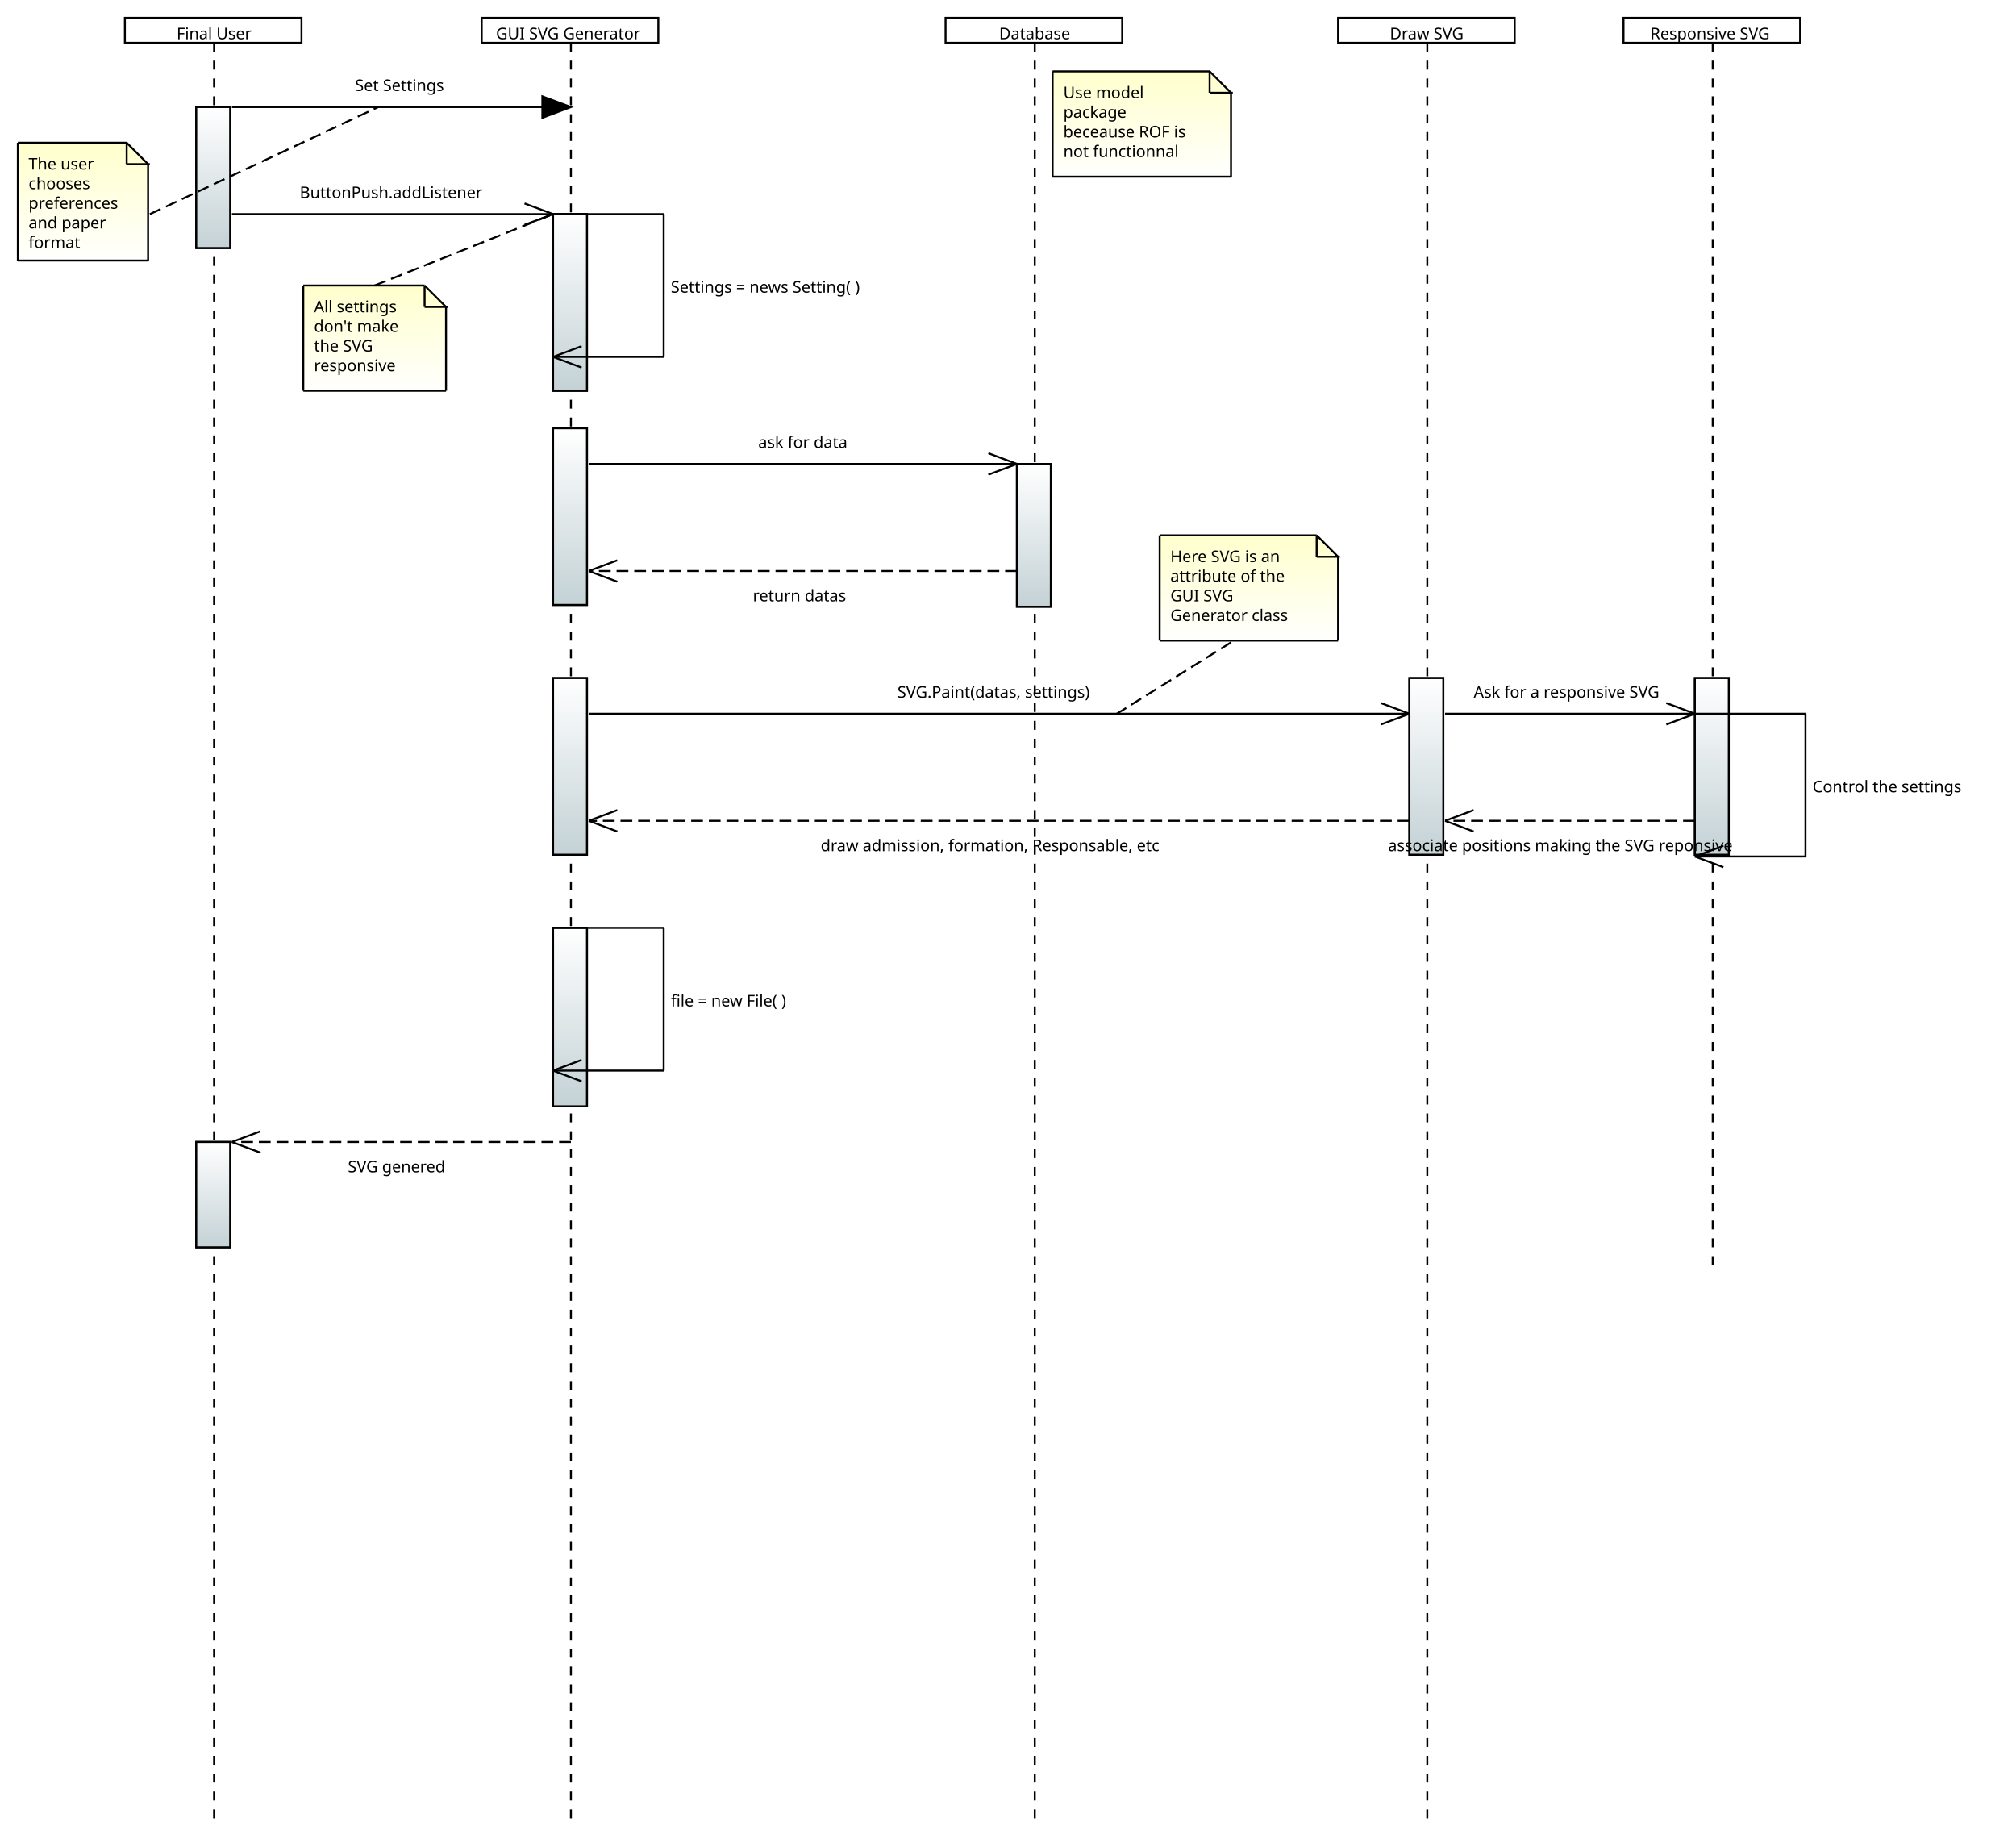
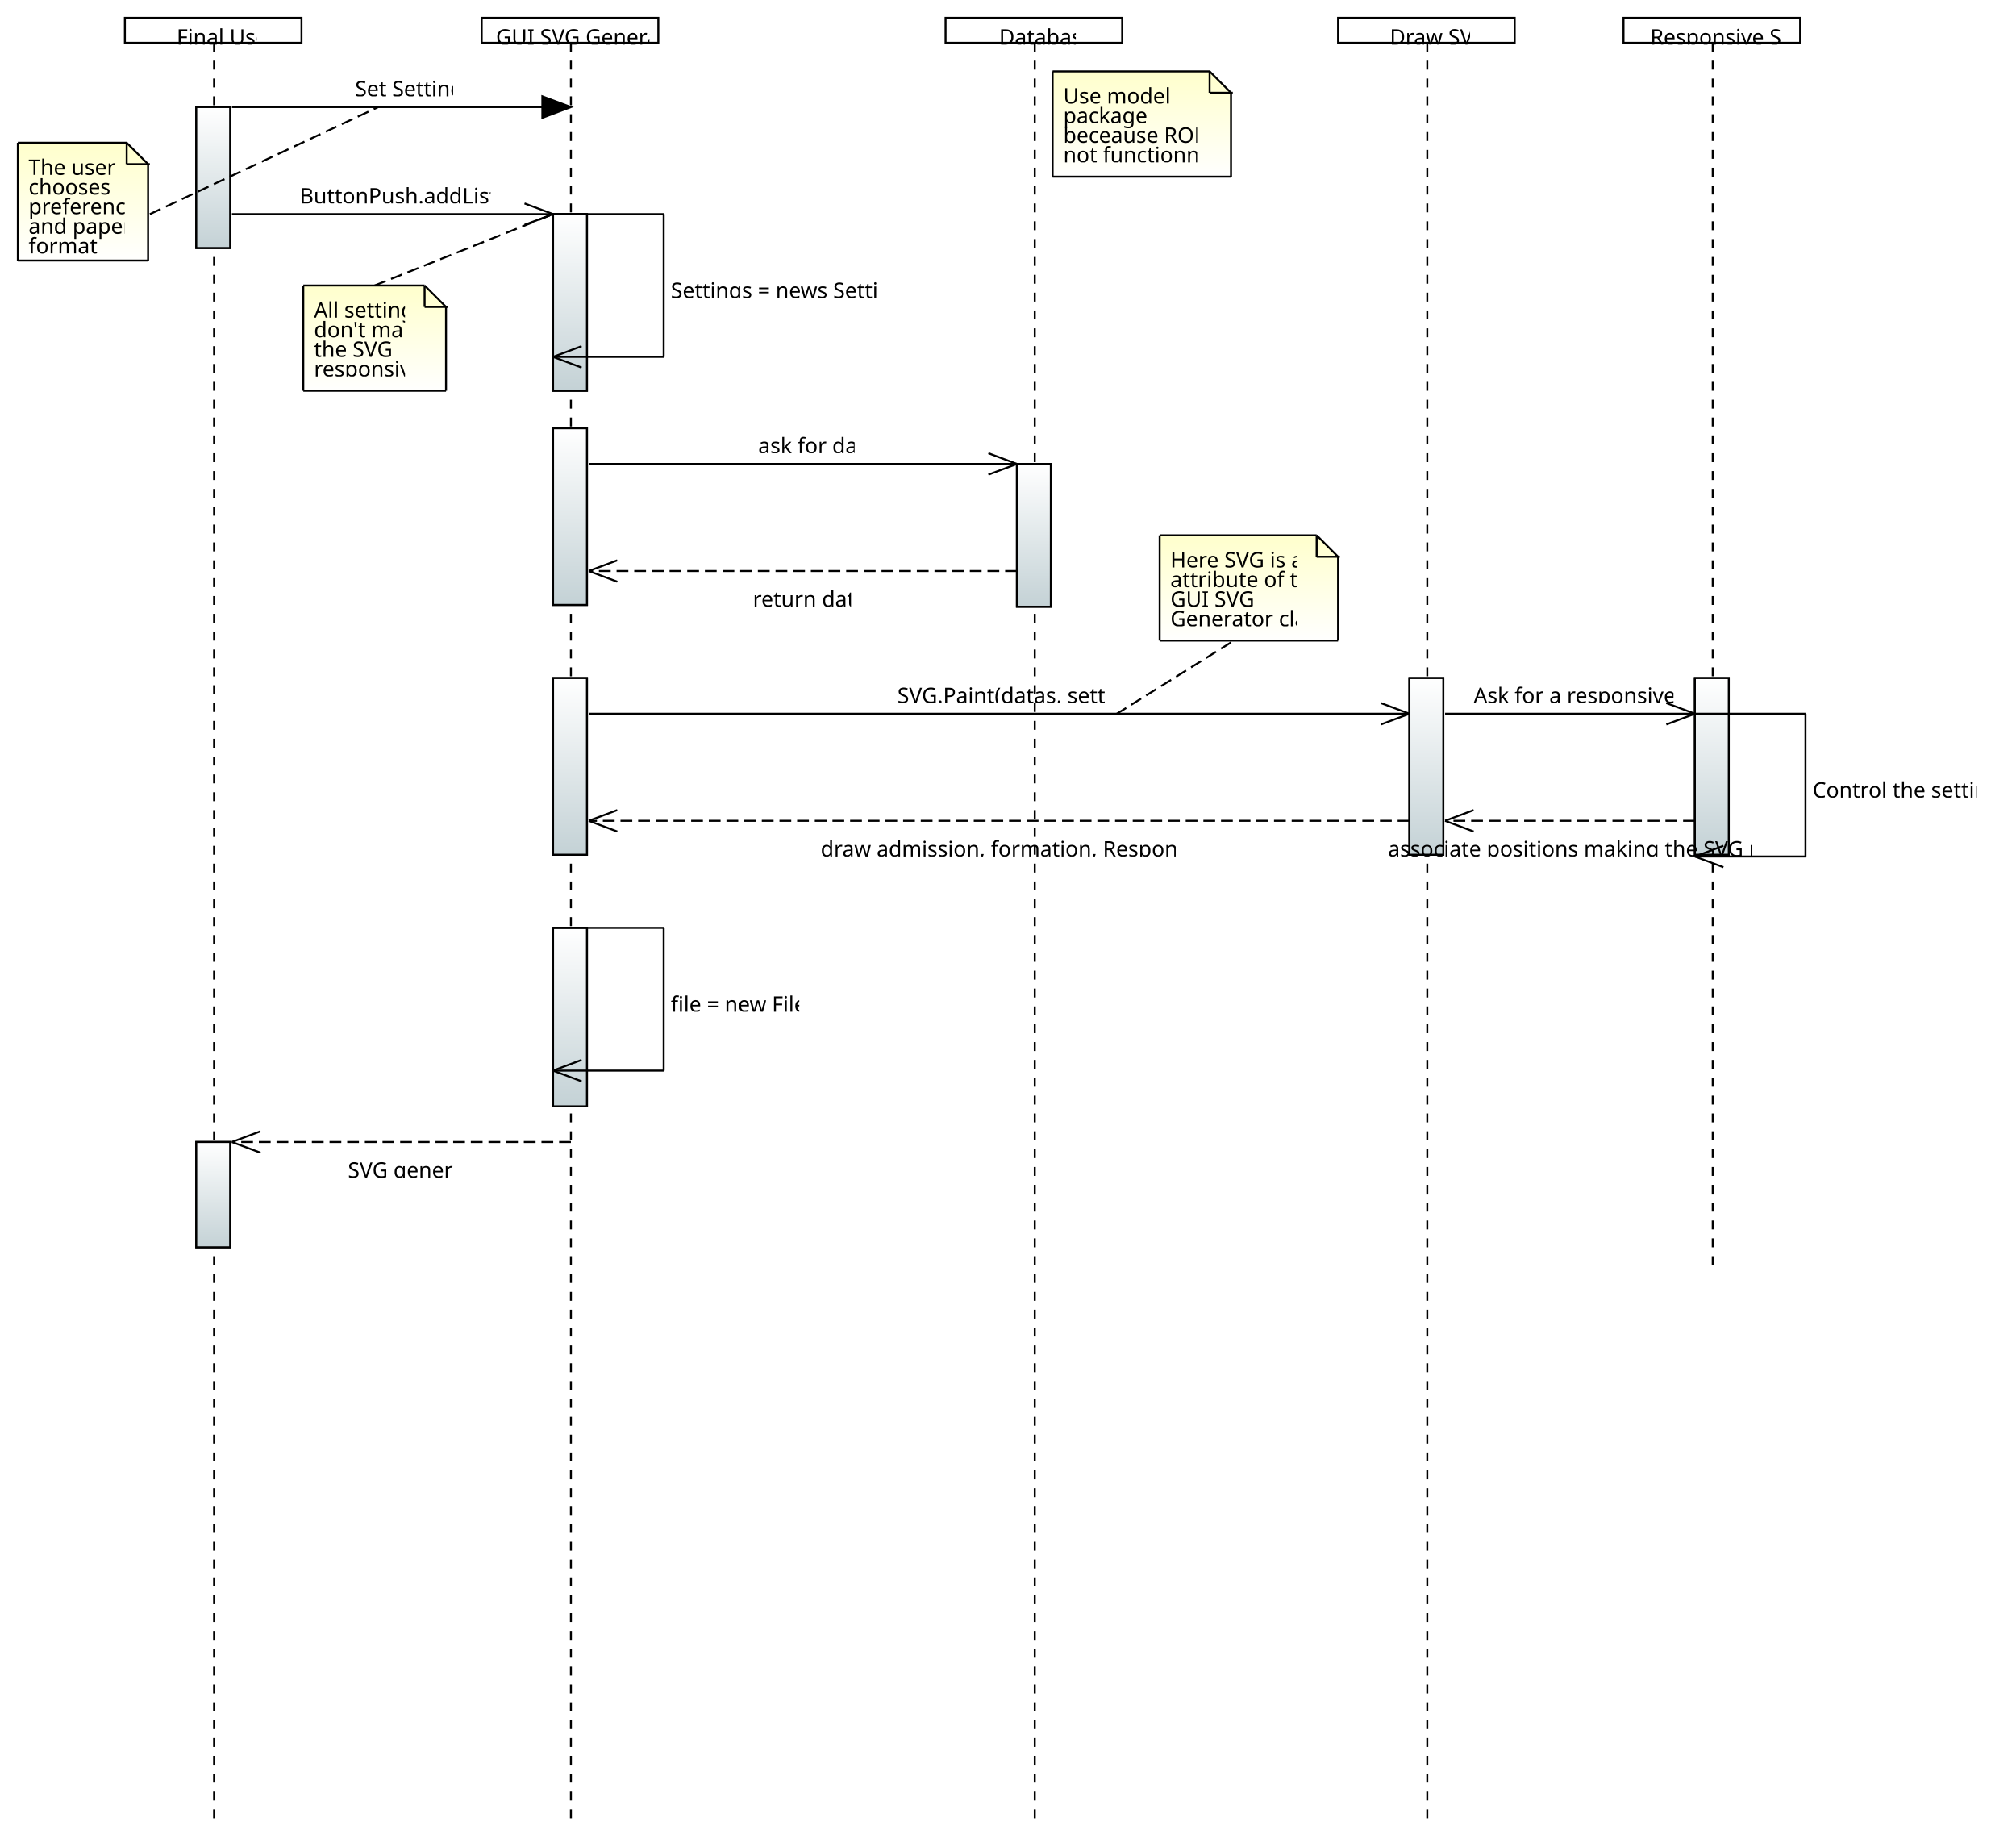
<svg xmlns="http://www.w3.org/2000/svg" xmlns:xlink="http://www.w3.org/1999/xlink" stroke-dasharray="none" shape-rendering="auto" font-family="'Dialog'" width="1130" text-rendering="auto" fill-opacity="1" contentScriptType="text/ecmascript" color-interpolation="auto" color-rendering="auto" preserveAspectRatio="xMidYMid meet" font-size="12" viewBox="0 0 1130 1035" fill="black" stroke="black" image-rendering="auto" stroke-miterlimit="10" zoomAndPan="magnify" version="1.0" stroke-linecap="square" stroke-linejoin="miter" contentStyleType="text/css" font-style="normal" height="1035" stroke-width="1" stroke-dashoffset="0" font-weight="normal" stroke-opacity="1">
  <defs id="genericDefs" />
  <g>
    <defs id="defs1">
      <linearGradient x1="110" x2="110" y1="60" gradientUnits="userSpaceOnUse" y2="140" xlink:type="simple" xlink:actuate="onLoad" id="linearGradient1" xlink:show="other" spreadMethod="pad">
        <stop stop-opacity="1" stop-color="white" offset="0%" />
        <stop stop-opacity="1" stop-color="rgb(195,209,213)" offset="100%" />
      </linearGradient>
      <linearGradient x1="110" x2="110" y1="640" gradientUnits="userSpaceOnUse" y2="700" xlink:type="simple" xlink:actuate="onLoad" id="linearGradient2" xlink:show="other" spreadMethod="pad">
        <stop stop-opacity="1" stop-color="white" offset="0%" />
        <stop stop-opacity="1" stop-color="rgb(195,209,213)" offset="100%" />
      </linearGradient>
      <linearGradient x1="70" x2="70" y1="10" gradientUnits="userSpaceOnUse" y2="1025" xlink:type="simple" xlink:actuate="onLoad" id="linearGradient3" xlink:show="other" spreadMethod="pad">
        <stop stop-opacity="1" stop-color="white" offset="0%" />
        <stop stop-opacity="1" stop-color="rgb(195,209,213)" offset="100%" />
      </linearGradient>
      <linearGradient x1="110" x2="110" y1="60" gradientUnits="userSpaceOnUse" y2="140" xlink:type="simple" xlink:actuate="onLoad" id="linearGradient4" xlink:show="other" spreadMethod="pad">
        <stop stop-opacity="1" stop-color="white" offset="0%" />
        <stop stop-opacity="1" stop-color="rgb(195,209,213)" offset="100%" />
      </linearGradient>
      <linearGradient x1="110" x2="110" y1="640" gradientUnits="userSpaceOnUse" y2="700" xlink:type="simple" xlink:actuate="onLoad" id="linearGradient5" xlink:show="other" spreadMethod="pad">
        <stop stop-opacity="1" stop-color="white" offset="0%" />
        <stop stop-opacity="1" stop-color="rgb(195,209,213)" offset="100%" />
      </linearGradient>
      <linearGradient x1="310" x2="310" y1="120" gradientUnits="userSpaceOnUse" y2="220" xlink:type="simple" xlink:actuate="onLoad" id="linearGradient6" xlink:show="other" spreadMethod="pad">
        <stop stop-opacity="1" stop-color="white" offset="0%" />
        <stop stop-opacity="1" stop-color="rgb(195,209,213)" offset="100%" />
      </linearGradient>
      <linearGradient x1="310" x2="310" y1="520" gradientUnits="userSpaceOnUse" y2="621" xlink:type="simple" xlink:actuate="onLoad" id="linearGradient7" xlink:show="other" spreadMethod="pad">
        <stop stop-opacity="1" stop-color="white" offset="0%" />
        <stop stop-opacity="1" stop-color="rgb(195,209,213)" offset="100%" />
      </linearGradient>
      <linearGradient x1="310" x2="310" y1="240" gradientUnits="userSpaceOnUse" y2="340" xlink:type="simple" xlink:actuate="onLoad" id="linearGradient8" xlink:show="other" spreadMethod="pad">
        <stop stop-opacity="1" stop-color="white" offset="0%" />
        <stop stop-opacity="1" stop-color="rgb(195,209,213)" offset="100%" />
      </linearGradient>
      <linearGradient x1="310" x2="310" y1="380" gradientUnits="userSpaceOnUse" y2="480" xlink:type="simple" xlink:actuate="onLoad" id="linearGradient9" xlink:show="other" spreadMethod="pad">
        <stop stop-opacity="1" stop-color="white" offset="0%" />
        <stop stop-opacity="1" stop-color="rgb(195,209,213)" offset="100%" />
      </linearGradient>
      <linearGradient x1="270" x2="270" y1="10" gradientUnits="userSpaceOnUse" y2="1025" xlink:type="simple" xlink:actuate="onLoad" id="linearGradient10" xlink:show="other" spreadMethod="pad">
        <stop stop-opacity="1" stop-color="white" offset="0%" />
        <stop stop-opacity="1" stop-color="rgb(195,209,213)" offset="100%" />
      </linearGradient>
      <linearGradient x1="310" x2="310" y1="120" gradientUnits="userSpaceOnUse" y2="220" xlink:type="simple" xlink:actuate="onLoad" id="linearGradient11" xlink:show="other" spreadMethod="pad">
        <stop stop-opacity="1" stop-color="white" offset="0%" />
        <stop stop-opacity="1" stop-color="rgb(195,209,213)" offset="100%" />
      </linearGradient>
      <linearGradient x1="310" x2="310" y1="520" gradientUnits="userSpaceOnUse" y2="621" xlink:type="simple" xlink:actuate="onLoad" id="linearGradient12" xlink:show="other" spreadMethod="pad">
        <stop stop-opacity="1" stop-color="white" offset="0%" />
        <stop stop-opacity="1" stop-color="rgb(195,209,213)" offset="100%" />
      </linearGradient>
      <linearGradient x1="310" x2="310" y1="240" gradientUnits="userSpaceOnUse" y2="340" xlink:type="simple" xlink:actuate="onLoad" id="linearGradient13" xlink:show="other" spreadMethod="pad">
        <stop stop-opacity="1" stop-color="white" offset="0%" />
        <stop stop-opacity="1" stop-color="rgb(195,209,213)" offset="100%" />
      </linearGradient>
      <linearGradient x1="310" x2="310" y1="380" gradientUnits="userSpaceOnUse" y2="480" xlink:type="simple" xlink:actuate="onLoad" id="linearGradient14" xlink:show="other" spreadMethod="pad">
        <stop stop-opacity="1" stop-color="white" offset="0%" />
        <stop stop-opacity="1" stop-color="rgb(195,209,213)" offset="100%" />
      </linearGradient>
      <linearGradient x1="570" x2="570" y1="260" gradientUnits="userSpaceOnUse" y2="341" xlink:type="simple" xlink:actuate="onLoad" id="linearGradient15" xlink:show="other" spreadMethod="pad">
        <stop stop-opacity="1" stop-color="white" offset="0%" />
        <stop stop-opacity="1" stop-color="rgb(195,209,213)" offset="100%" />
      </linearGradient>
      <linearGradient x1="530" x2="530" y1="10" gradientUnits="userSpaceOnUse" y2="1025" xlink:type="simple" xlink:actuate="onLoad" id="linearGradient16" xlink:show="other" spreadMethod="pad">
        <stop stop-opacity="1" stop-color="white" offset="0%" />
        <stop stop-opacity="1" stop-color="rgb(195,209,213)" offset="100%" />
      </linearGradient>
      <linearGradient x1="570" x2="570" y1="260" gradientUnits="userSpaceOnUse" y2="341" xlink:type="simple" xlink:actuate="onLoad" id="linearGradient17" xlink:show="other" spreadMethod="pad">
        <stop stop-opacity="1" stop-color="white" offset="0%" />
        <stop stop-opacity="1" stop-color="rgb(195,209,213)" offset="100%" />
      </linearGradient>
      <linearGradient x1="790" x2="790" y1="380" gradientUnits="userSpaceOnUse" y2="480" xlink:type="simple" xlink:actuate="onLoad" id="linearGradient18" xlink:show="other" spreadMethod="pad">
        <stop stop-opacity="1" stop-color="white" offset="0%" />
        <stop stop-opacity="1" stop-color="rgb(195,209,213)" offset="100%" />
      </linearGradient>
      <linearGradient x1="750" x2="750" y1="10" gradientUnits="userSpaceOnUse" y2="1025" xlink:type="simple" xlink:actuate="onLoad" id="linearGradient19" xlink:show="other" spreadMethod="pad">
        <stop stop-opacity="1" stop-color="white" offset="0%" />
        <stop stop-opacity="1" stop-color="rgb(195,209,213)" offset="100%" />
      </linearGradient>
      <linearGradient x1="790" x2="790" y1="380" gradientUnits="userSpaceOnUse" y2="480" xlink:type="simple" xlink:actuate="onLoad" id="linearGradient20" xlink:show="other" spreadMethod="pad">
        <stop stop-opacity="1" stop-color="white" offset="0%" />
        <stop stop-opacity="1" stop-color="rgb(195,209,213)" offset="100%" />
      </linearGradient>
      <linearGradient x1="10" x2="10" y1="80" gradientUnits="userSpaceOnUse" y2="147" xlink:type="simple" xlink:actuate="onLoad" id="linearGradient21" xlink:show="other" spreadMethod="pad">
        <stop stop-opacity="1" stop-color="rgb(255,255,204)" offset="0%" />
        <stop stop-opacity="1" stop-color="white" offset="100%" />
      </linearGradient>
      <linearGradient x1="170" x2="170" y1="160" gradientUnits="userSpaceOnUse" y2="220" xlink:type="simple" xlink:actuate="onLoad" id="linearGradient22" xlink:show="other" spreadMethod="pad">
        <stop stop-opacity="1" stop-color="rgb(255,255,204)" offset="0%" />
        <stop stop-opacity="1" stop-color="white" offset="100%" />
      </linearGradient>
      <linearGradient x1="590" x2="590" y1="40" gradientUnits="userSpaceOnUse" y2="100" xlink:type="simple" xlink:actuate="onLoad" id="linearGradient23" xlink:show="other" spreadMethod="pad">
        <stop stop-opacity="1" stop-color="rgb(255,255,204)" offset="0%" />
        <stop stop-opacity="1" stop-color="white" offset="100%" />
      </linearGradient>
      <linearGradient x1="650" x2="650" y1="300" gradientUnits="userSpaceOnUse" y2="360" xlink:type="simple" xlink:actuate="onLoad" id="linearGradient24" xlink:show="other" spreadMethod="pad">
        <stop stop-opacity="1" stop-color="rgb(255,255,204)" offset="0%" />
        <stop stop-opacity="1" stop-color="white" offset="100%" />
      </linearGradient>
      <linearGradient x1="950" x2="950" y1="380" gradientUnits="userSpaceOnUse" y2="480" xlink:type="simple" xlink:actuate="onLoad" id="linearGradient25" xlink:show="other" spreadMethod="pad">
        <stop stop-opacity="1" stop-color="white" offset="0%" />
        <stop stop-opacity="1" stop-color="rgb(195,209,213)" offset="100%" />
      </linearGradient>
      <linearGradient x1="910" x2="910" y1="10" gradientUnits="userSpaceOnUse" y2="710" xlink:type="simple" xlink:actuate="onLoad" id="linearGradient26" xlink:show="other" spreadMethod="pad">
        <stop stop-opacity="1" stop-color="white" offset="0%" />
        <stop stop-opacity="1" stop-color="rgb(195,209,213)" offset="100%" />
      </linearGradient>
      <linearGradient x1="950" x2="950" y1="380" gradientUnits="userSpaceOnUse" y2="480" xlink:type="simple" xlink:actuate="onLoad" id="linearGradient27" xlink:show="other" spreadMethod="pad">
        <stop stop-opacity="1" stop-color="white" offset="0%" />
        <stop stop-opacity="1" stop-color="rgb(195,209,213)" offset="100%" />
      </linearGradient>
      <clipPath clipPathUnits="userSpaceOnUse" id="clipPath1">
        <path d="M110 60 L110 139 L129 139 L129 60 Z" />
      </clipPath>
      <clipPath clipPathUnits="userSpaceOnUse" id="clipPath2">
        <path d="M109 59 L131 59 L131 141 L109 141 L109 59 Z" />
      </clipPath>
      <clipPath clipPathUnits="userSpaceOnUse" id="clipPath3">
        <path d="M110 640 L110 699 L129 699 L129 640 Z" />
      </clipPath>
      <clipPath clipPathUnits="userSpaceOnUse" id="clipPath4">
        <path d="M109 639 L131 639 L131 701 L109 701 L109 639 Z" />
      </clipPath>
      <clipPath clipPathUnits="userSpaceOnUse" id="clipPath5">
        <path d="M69 9 L171 9 L171 1026 L69 1026 L69 9 Z" />
      </clipPath>
      <clipPath clipPathUnits="userSpaceOnUse" id="clipPath6">
        <path d="M70 10 L70 1024 L169 1024 L169 10 Z" />
      </clipPath>
      <clipPath clipPathUnits="userSpaceOnUse" id="clipPath7">
        <path d="M98 12 L144 12 L144 25 L98 25 L98 12 Z" />
      </clipPath>
      <clipPath clipPathUnits="userSpaceOnUse" id="clipPath8">
        <path d="M310 120 L310 219 L329 219 L329 120 Z" />
      </clipPath>
      <clipPath clipPathUnits="userSpaceOnUse" id="clipPath9">
        <path d="M309 119 L331 119 L331 221 L309 221 L309 119 Z" />
      </clipPath>
      <clipPath clipPathUnits="userSpaceOnUse" id="clipPath10">
        <path d="M310 520 L310 620 L329 620 L329 520 Z" />
      </clipPath>
      <clipPath clipPathUnits="userSpaceOnUse" id="clipPath11">
        <path d="M309 519 L331 519 L331 622 L309 622 L309 519 Z" />
      </clipPath>
      <clipPath clipPathUnits="userSpaceOnUse" id="clipPath12">
        <path d="M310 240 L310 339 L329 339 L329 240 Z" />
      </clipPath>
      <clipPath clipPathUnits="userSpaceOnUse" id="clipPath13">
        <path d="M309 239 L331 239 L331 341 L309 341 L309 239 Z" />
      </clipPath>
      <clipPath clipPathUnits="userSpaceOnUse" id="clipPath14">
        <path d="M310 380 L310 479 L329 479 L329 380 Z" />
      </clipPath>
      <clipPath clipPathUnits="userSpaceOnUse" id="clipPath15">
        <path d="M309 379 L331 379 L331 481 L309 481 L309 379 Z" />
      </clipPath>
      <clipPath clipPathUnits="userSpaceOnUse" id="clipPath16">
        <path d="M269 9 L371 9 L371 1026 L269 1026 L269 9 Z" />
      </clipPath>
      <clipPath clipPathUnits="userSpaceOnUse" id="clipPath17">
        <path d="M270 10 L270 1024 L369 1024 L369 10 Z" />
      </clipPath>
      <clipPath clipPathUnits="userSpaceOnUse" id="clipPath18">
        <path d="M277 12 L364 12 L364 25 L277 25 L277 12 Z" />
      </clipPath>
      <clipPath clipPathUnits="userSpaceOnUse" id="clipPath19">
        <path d="M570 260 L570 340 L589 340 L589 260 Z" />
      </clipPath>
      <clipPath clipPathUnits="userSpaceOnUse" id="clipPath20">
        <path d="M569 259 L591 259 L591 342 L569 342 L569 259 Z" />
      </clipPath>
      <clipPath clipPathUnits="userSpaceOnUse" id="clipPath21">
        <path d="M529 9 L631 9 L631 1026 L529 1026 L529 9 Z" />
      </clipPath>
      <clipPath clipPathUnits="userSpaceOnUse" id="clipPath22">
        <path d="M530 10 L530 1024 L629 1024 L629 10 Z" />
      </clipPath>
      <clipPath clipPathUnits="userSpaceOnUse" id="clipPath23">
        <path d="M559 12 L603 12 L603 25 L559 25 L559 12 Z" />
      </clipPath>
      <clipPath clipPathUnits="userSpaceOnUse" id="clipPath24">
        <path d="M790 380 L790 479 L809 479 L809 380 Z" />
      </clipPath>
      <clipPath clipPathUnits="userSpaceOnUse" id="clipPath25">
        <path d="M789 379 L811 379 L811 481 L789 481 L789 379 Z" />
      </clipPath>
      <clipPath clipPathUnits="userSpaceOnUse" id="clipPath26">
        <path d="M749 9 L851 9 L851 1026 L749 1026 L749 9 Z" />
      </clipPath>
      <clipPath clipPathUnits="userSpaceOnUse" id="clipPath27">
        <path d="M750 10 L750 1024 L849 1024 L849 10 Z" />
      </clipPath>
      <clipPath clipPathUnits="userSpaceOnUse" id="clipPath28">
        <path d="M778 12 L824 12 L824 25 L778 25 L778 12 Z" />
      </clipPath>
      <clipPath clipPathUnits="userSpaceOnUse" id="clipPath29">
        <path d="M10 80 L10 146 L83 146 L83 92 L71 80 Z" />
      </clipPath>
      <clipPath clipPathUnits="userSpaceOnUse" id="clipPath30">
        <path d="M15 85 L70 85 L70 142 L15 142 L15 85 Z" />
      </clipPath>
      <clipPath clipPathUnits="userSpaceOnUse" id="clipPath31">
        <path d="M9 79 L85 79 L85 148 L9 148 L9 79 Z" />
      </clipPath>
      <clipPath clipPathUnits="userSpaceOnUse" id="clipPath32">
        <path d="M170 160 L170 219 L250 219 L250 172 L238 160 Z" />
      </clipPath>
      <clipPath clipPathUnits="userSpaceOnUse" id="clipPath33">
        <path d="M175 165 L227 165 L227 211 L175 211 L175 165 Z" />
      </clipPath>
      <clipPath clipPathUnits="userSpaceOnUse" id="clipPath34">
        <path d="M169 159 L252 159 L252 221 L169 221 L169 159 Z" />
      </clipPath>
      <clipPath clipPathUnits="userSpaceOnUse" id="clipPath35">
        <path d="M590 40 L590 99 L690 99 L690 52 L678 40 Z" />
      </clipPath>
      <clipPath clipPathUnits="userSpaceOnUse" id="clipPath36">
        <path d="M595 45 L671 45 L671 91 L595 91 L595 45 Z" />
      </clipPath>
      <clipPath clipPathUnits="userSpaceOnUse" id="clipPath37">
        <path d="M589 39 L692 39 L692 101 L589 101 L589 39 Z" />
      </clipPath>
      <clipPath clipPathUnits="userSpaceOnUse" id="clipPath38">
        <path d="M650 300 L650 359 L750 359 L750 312 L738 300 Z" />
      </clipPath>
      <clipPath clipPathUnits="userSpaceOnUse" id="clipPath39">
        <path d="M655 305 L727 305 L727 351 L655 351 L655 305 Z" />
      </clipPath>
      <clipPath clipPathUnits="userSpaceOnUse" id="clipPath40">
        <path d="M649 299 L752 299 L752 361 L649 361 L649 299 Z" />
      </clipPath>
      <clipPath clipPathUnits="userSpaceOnUse" id="clipPath41">
        <path d="M950 380 L950 479 L969 479 L969 380 Z" />
      </clipPath>
      <clipPath clipPathUnits="userSpaceOnUse" id="clipPath42">
        <path d="M949 379 L971 379 L971 481 L949 481 L949 379 Z" />
      </clipPath>
      <clipPath clipPathUnits="userSpaceOnUse" id="clipPath43">
        <path d="M909 9 L1011 9 L1011 711 L909 711 L909 9 Z" />
      </clipPath>
      <clipPath clipPathUnits="userSpaceOnUse" id="clipPath44">
        <path d="M910 10 L910 709 L1009 709 L1009 10 Z" />
      </clipPath>
      <clipPath clipPathUnits="userSpaceOnUse" id="clipPath45">
        <path d="M924 12 L998 12 L998 25 L924 25 L924 12 Z" />
      </clipPath>
      <clipPath clipPathUnits="userSpaceOnUse" id="clipPath46">
        <path d="M-1 -1 L1131 -1 L1131 1036 L-1 1036 L-1 -1 Z" />
      </clipPath>
      <clipPath clipPathUnits="userSpaceOnUse" id="clipPath47">
        <path d="M198 41 L254 41 L254 54 L198 54 L198 41 Z" />
      </clipPath>
      <clipPath clipPathUnits="userSpaceOnUse" id="clipPath48">
        <path d="M303 53 L322 53 L322 68 L303 68 L303 53 Z" />
      </clipPath>
      <clipPath clipPathUnits="userSpaceOnUse" id="clipPath49">
        <path d="M167 101 L275 101 L275 114 L167 114 L167 101 Z" />
      </clipPath>
      <clipPath clipPathUnits="userSpaceOnUse" id="clipPath50">
        <path d="M293 113 L312 113 L312 128 L293 128 L293 113 Z" />
      </clipPath>
      <clipPath clipPathUnits="userSpaceOnUse" id="clipPath51">
        <path d="M194 647 L254 647 L254 660 L194 660 L194 647 Z" />
      </clipPath>
      <clipPath clipPathUnits="userSpaceOnUse" id="clipPath52">
        <path d="M129 633 L148 633 L148 648 L129 648 L129 633 Z" />
      </clipPath>
      <clipPath clipPathUnits="userSpaceOnUse" id="clipPath53">
        <path d="M375 154 L492 154 L492 167 L375 167 L375 154 Z" />
      </clipPath>
      <clipPath clipPathUnits="userSpaceOnUse" id="clipPath54">
        <path d="M309 193 L328 193 L328 208 L309 208 L309 193 Z" />
      </clipPath>
      <clipPath clipPathUnits="userSpaceOnUse" id="clipPath55">
        <path d="M424 241 L479 241 L479 254 L424 254 L424 241 Z" />
      </clipPath>
      <clipPath clipPathUnits="userSpaceOnUse" id="clipPath56">
        <path d="M553 253 L572 253 L572 268 L553 268 L553 253 Z" />
      </clipPath>
      <clipPath clipPathUnits="userSpaceOnUse" id="clipPath57">
        <path d="M502 381 L620 381 L620 394 L502 394 L502 381 Z" />
      </clipPath>
      <clipPath clipPathUnits="userSpaceOnUse" id="clipPath58">
        <path d="M773 393 L792 393 L792 408 L773 408 L773 393 Z" />
      </clipPath>
      <clipPath clipPathUnits="userSpaceOnUse" id="clipPath59">
        <path d="M375 554 L448 554 L448 567 L375 567 L375 554 Z" />
      </clipPath>
      <clipPath clipPathUnits="userSpaceOnUse" id="clipPath60">
        <path d="M309 593 L328 593 L328 608 L309 608 L309 593 Z" />
      </clipPath>
      <clipPath clipPathUnits="userSpaceOnUse" id="clipPath61">
        <path d="M421 327 L477 327 L477 340 L421 340 L421 327 Z" />
      </clipPath>
      <clipPath clipPathUnits="userSpaceOnUse" id="clipPath62">
        <path d="M329 313 L348 313 L348 328 L329 328 L329 313 Z" />
      </clipPath>
      <clipPath clipPathUnits="userSpaceOnUse" id="clipPath63">
        <path d="M459 467 L659 467 L659 480 L459 480 L459 467 Z" />
      </clipPath>
      <clipPath clipPathUnits="userSpaceOnUse" id="clipPath64">
        <path d="M329 453 L348 453 L348 468 L329 468 L329 453 Z" />
      </clipPath>
      <clipPath clipPathUnits="userSpaceOnUse" id="clipPath65">
        <path d="M825 381 L938 381 L938 394 L825 394 L825 381 Z" />
      </clipPath>
      <clipPath clipPathUnits="userSpaceOnUse" id="clipPath66">
        <path d="M933 393 L952 393 L952 408 L933 408 L933 393 Z" />
      </clipPath>
      <clipPath clipPathUnits="userSpaceOnUse" id="clipPath67">
        <path d="M777 467 L982 467 L982 480 L777 480 L777 467 Z" />
      </clipPath>
      <clipPath clipPathUnits="userSpaceOnUse" id="clipPath68">
        <path d="M809 453 L828 453 L828 468 L809 468 L809 453 Z" />
      </clipPath>
      <clipPath clipPathUnits="userSpaceOnUse" id="clipPath69">
        <path d="M1015 434 L1108 434 L1108 447 L1015 447 L1015 434 Z" />
      </clipPath>
      <clipPath clipPathUnits="userSpaceOnUse" id="clipPath70">
        <path d="M949 473 L968 473 L968 488 L949 488 L949 473 Z" />
      </clipPath>
    </defs>
-     <g font-size="11" fill="url(#linearGradient1)" font-family="'.AppleSystemUIFont'" stroke-linejoin="round" stroke="url(#linearGradient1)" stroke-width="0" stroke-miterlimit="0">
+     <g font-size="14" fill="url(#linearGradient1)" font-family="'.AppleSystemUIFont'" stroke-linejoin="round" stroke="url(#linearGradient1)" stroke-width="0" stroke-miterlimit="0">
      <rect x="110" y="60" clip-path="url(#clipPath1)" width="20" height="80" stroke="none" />
    </g>
-     <g stroke-width="1.1" font-size="11" font-family="'.AppleSystemUIFont'" stroke-linecap="butt">
+     <g stroke-width="1.1" font-size="14" font-family="'.AppleSystemUIFont'" stroke-linecap="butt">
      <rect x="110" y="60" clip-path="url(#clipPath2)" fill="none" width="19" rx="0" ry="0" height="79" />
      <rect x="110" y="640" clip-path="url(#clipPath3)" fill="url(#linearGradient2)" width="20" height="60" stroke="none" />
      <rect x="110" y="640" clip-path="url(#clipPath4)" fill="none" width="19" rx="0" ry="0" height="59" />
      <rect x="70" y="10" clip-path="url(#clipPath5)" fill="none" width="99" height="14" />
      <line clip-path="url(#clipPath5)" fill="none" x1="120" x2="120" y1="24" y2="1024" stroke-dasharray="5,5" />
      <rect x="70" y="10" clip-path="url(#clipPath6)" fill="url(#linearGradient3)" width="100" stroke-dasharray="5,5" opacity="0" height="1015" stroke="none" />
-       <text x="99" font-size="9" y="22" clip-path="url(#clipPath7)" stroke-dasharray="5,5" stroke="none" xml:space="preserve">Final User</text>
+       <text x="99" font-size="12" y="25" clip-path="url(#clipPath7)" stroke-dasharray="5,5" stroke="none" xml:space="preserve">Final User</text>
      <rect x="110" y="60" clip-path="url(#clipPath1)" fill="url(#linearGradient4)" width="20" stroke-dasharray="5,5" height="80" stroke="none" />
      <rect x="110" y="60" clip-path="url(#clipPath2)" fill="none" width="19" rx="0" ry="0" height="79" />
      <rect x="110" y="640" clip-path="url(#clipPath3)" fill="url(#linearGradient5)" width="20" height="60" stroke="none" />
      <rect x="110" y="640" clip-path="url(#clipPath4)" fill="none" width="19" rx="0" ry="0" height="59" />
      <rect x="310" y="120" clip-path="url(#clipPath8)" fill="url(#linearGradient6)" width="20" height="100" stroke="none" />
      <rect x="310" y="120" clip-path="url(#clipPath9)" fill="none" width="19" rx="0" ry="0" height="99" />
      <rect x="310" y="520" clip-path="url(#clipPath10)" fill="url(#linearGradient7)" width="20" height="101" stroke="none" />
      <rect x="310" y="520" clip-path="url(#clipPath11)" fill="none" width="19" rx="0" ry="0" height="100" />
      <rect x="310" y="240" clip-path="url(#clipPath12)" fill="url(#linearGradient8)" width="20" height="100" stroke="none" />
      <rect x="310" y="240" clip-path="url(#clipPath13)" fill="none" width="19" rx="0" ry="0" height="99" />
      <rect x="310" y="380" clip-path="url(#clipPath14)" fill="url(#linearGradient9)" width="20" height="100" stroke="none" />
      <rect x="310" y="380" clip-path="url(#clipPath15)" fill="none" width="19" rx="0" ry="0" height="99" />
      <rect x="270" y="10" clip-path="url(#clipPath16)" fill="none" width="99" height="14" />
      <line clip-path="url(#clipPath16)" fill="none" x1="320" x2="320" y1="24" y2="1024" stroke-dasharray="5,5" />
      <rect x="270" y="10" clip-path="url(#clipPath17)" fill="url(#linearGradient10)" width="100" stroke-dasharray="5,5" opacity="0" height="1015" stroke="none" />
-       <text x="278" font-size="9" y="22" clip-path="url(#clipPath18)" stroke-dasharray="5,5" stroke="none" xml:space="preserve">GUI SVG Generator</text>
+       <text x="278" font-size="12" y="25" clip-path="url(#clipPath18)" stroke-dasharray="5,5" stroke="none" xml:space="preserve">GUI SVG Generator</text>
      <rect x="310" y="120" clip-path="url(#clipPath8)" fill="url(#linearGradient11)" width="20" stroke-dasharray="5,5" height="100" stroke="none" />
      <rect x="310" y="120" clip-path="url(#clipPath9)" fill="none" width="19" rx="0" ry="0" height="99" />
      <rect x="310" y="520" clip-path="url(#clipPath10)" fill="url(#linearGradient12)" width="20" height="101" stroke="none" />
      <rect x="310" y="520" clip-path="url(#clipPath11)" fill="none" width="19" rx="0" ry="0" height="100" />
      <rect x="310" y="240" clip-path="url(#clipPath12)" fill="url(#linearGradient13)" width="20" height="100" stroke="none" />
      <rect x="310" y="240" clip-path="url(#clipPath13)" fill="none" width="19" rx="0" ry="0" height="99" />
      <rect x="310" y="380" clip-path="url(#clipPath14)" fill="url(#linearGradient14)" width="20" height="100" stroke="none" />
      <rect x="310" y="380" clip-path="url(#clipPath15)" fill="none" width="19" rx="0" ry="0" height="99" />
      <rect x="570" y="260" clip-path="url(#clipPath19)" fill="url(#linearGradient15)" width="20" height="81" stroke="none" />
      <rect x="570" y="260" clip-path="url(#clipPath20)" fill="none" width="19" rx="0" ry="0" height="80" />
      <rect x="530" y="10" clip-path="url(#clipPath21)" fill="none" width="99" height="14" />
      <line clip-path="url(#clipPath21)" fill="none" x1="580" x2="580" y1="24" y2="1024" stroke-dasharray="5,5" />
      <rect x="530" y="10" clip-path="url(#clipPath22)" fill="url(#linearGradient16)" width="100" stroke-dasharray="5,5" opacity="0" height="1015" stroke="none" />
-       <text x="560" font-size="9" y="22" clip-path="url(#clipPath23)" stroke-dasharray="5,5" stroke="none" xml:space="preserve">Database</text>
+       <text x="560" font-size="12" y="25" clip-path="url(#clipPath23)" stroke-dasharray="5,5" stroke="none" xml:space="preserve">Database</text>
      <rect x="570" y="260" clip-path="url(#clipPath19)" fill="url(#linearGradient17)" width="20" stroke-dasharray="5,5" height="81" stroke="none" />
      <rect x="570" y="260" clip-path="url(#clipPath20)" fill="none" width="19" rx="0" ry="0" height="80" />
      <rect x="790" y="380" clip-path="url(#clipPath24)" fill="url(#linearGradient18)" width="20" height="100" stroke="none" />
      <rect x="790" y="380" clip-path="url(#clipPath25)" fill="none" width="19" rx="0" ry="0" height="99" />
      <rect x="750" y="10" clip-path="url(#clipPath26)" fill="none" width="99" height="14" />
      <line clip-path="url(#clipPath26)" fill="none" x1="800" x2="800" y1="24" y2="1024" stroke-dasharray="5,5" />
      <rect x="750" y="10" clip-path="url(#clipPath27)" fill="url(#linearGradient19)" width="100" stroke-dasharray="5,5" opacity="0" height="1015" stroke="none" />
-       <text x="779" font-size="9" y="22" clip-path="url(#clipPath28)" stroke-dasharray="5,5" stroke="none" xml:space="preserve">Draw SVG</text>
+       <text x="779" font-size="12" y="25" clip-path="url(#clipPath28)" stroke-dasharray="5,5" stroke="none" xml:space="preserve">Draw SVG</text>
      <rect x="790" y="380" clip-path="url(#clipPath24)" fill="url(#linearGradient20)" width="20" stroke-dasharray="5,5" height="100" stroke="none" />
      <rect x="790" y="380" clip-path="url(#clipPath25)" fill="none" width="19" rx="0" ry="0" height="99" />
      <rect x="10" y="80" clip-path="url(#clipPath29)" fill="url(#linearGradient21)" width="74" height="67" stroke="none" />
-       <text x="16" font-size="9" y="95" clip-path="url(#clipPath30)" stroke="none" xml:space="preserve">The user</text>
-       <text x="16" font-size="9" y="106" clip-path="url(#clipPath30)" stroke="none" xml:space="preserve">chooses</text>
-       <text x="16" font-size="9" y="117" clip-path="url(#clipPath30)" stroke="none" xml:space="preserve">preferences</text>
-       <text x="16" font-size="9" y="128" clip-path="url(#clipPath30)" stroke="none" xml:space="preserve">and paper</text>
-       <text x="16" font-size="9" y="139" clip-path="url(#clipPath30)" stroke="none" xml:space="preserve">format</text>
+       <text x="16" font-size="12" y="98" clip-path="url(#clipPath30)" stroke="none" xml:space="preserve">The user</text>
+       <text x="16" font-size="12" y="109" clip-path="url(#clipPath30)" stroke="none" xml:space="preserve">chooses</text>
+       <text x="16" font-size="12" y="120" clip-path="url(#clipPath30)" stroke="none" xml:space="preserve">preferences</text>
+       <text x="16" font-size="12" y="131" clip-path="url(#clipPath30)" stroke="none" xml:space="preserve">and paper</text>
+       <text x="16" font-size="12" y="142" clip-path="url(#clipPath30)" stroke="none" xml:space="preserve">format</text>
      <line clip-path="url(#clipPath31)" fill="none" x1="10" x2="71" y1="80" y2="80" />
      <line clip-path="url(#clipPath31)" fill="none" x1="71" x2="83" y1="80" y2="92" />
      <line clip-path="url(#clipPath31)" fill="none" x1="83" x2="83" y1="92" y2="146" />
      <line clip-path="url(#clipPath31)" fill="none" x1="83" x2="10" y1="146" y2="146" />
      <line clip-path="url(#clipPath31)" fill="none" x1="10" x2="10" y1="146" y2="80" />
      <line clip-path="url(#clipPath31)" fill="none" x1="10" x2="10" y1="80" y2="80" />
      <line clip-path="url(#clipPath31)" fill="none" x1="71" x2="71" y1="80" y2="92" />
      <line clip-path="url(#clipPath31)" fill="none" x1="71" x2="84" y1="92" y2="92" />
      <rect x="170" y="160" clip-path="url(#clipPath32)" fill="url(#linearGradient22)" width="81" height="60" stroke="none" />
-       <text x="176" font-size="9" y="175" clip-path="url(#clipPath33)" stroke="none" xml:space="preserve">All settings</text>
-       <text x="176" font-size="9" y="186" clip-path="url(#clipPath33)" stroke="none" xml:space="preserve">don't make</text>
-       <text x="176" font-size="9" y="197" clip-path="url(#clipPath33)" stroke="none" xml:space="preserve">the SVG</text>
-       <text x="176" font-size="9" y="208" clip-path="url(#clipPath33)" stroke="none" xml:space="preserve">responsive</text>
+       <text x="176" font-size="12" y="178" clip-path="url(#clipPath33)" stroke="none" xml:space="preserve">All settings</text>
+       <text x="176" font-size="12" y="189" clip-path="url(#clipPath33)" stroke="none" xml:space="preserve">don't make</text>
+       <text x="176" font-size="12" y="200" clip-path="url(#clipPath33)" stroke="none" xml:space="preserve">the SVG</text>
+       <text x="176" font-size="12" y="211" clip-path="url(#clipPath33)" stroke="none" xml:space="preserve">responsive</text>
      <line clip-path="url(#clipPath34)" fill="none" x1="170" x2="238" y1="160" y2="160" />
      <line clip-path="url(#clipPath34)" fill="none" x1="238" x2="250" y1="160" y2="172" />
      <line clip-path="url(#clipPath34)" fill="none" x1="250" x2="250" y1="172" y2="219" />
      <line clip-path="url(#clipPath34)" fill="none" x1="250" x2="170" y1="219" y2="219" />
      <line clip-path="url(#clipPath34)" fill="none" x1="170" x2="170" y1="219" y2="160" />
      <line clip-path="url(#clipPath34)" fill="none" x1="170" x2="170" y1="160" y2="160" />
      <line clip-path="url(#clipPath34)" fill="none" x1="238" x2="238" y1="160" y2="172" />
      <line clip-path="url(#clipPath34)" fill="none" x1="238" x2="251" y1="172" y2="172" />
      <rect x="590" y="40" clip-path="url(#clipPath35)" fill="url(#linearGradient23)" width="101" height="60" stroke="none" />
-       <text x="596" font-size="9" y="55" clip-path="url(#clipPath36)" stroke="none" xml:space="preserve">Use model</text>
-       <text x="596" font-size="9" y="66" clip-path="url(#clipPath36)" stroke="none" xml:space="preserve">package</text>
-       <text x="596" font-size="9" y="77" clip-path="url(#clipPath36)" stroke="none" xml:space="preserve">beceause ROF is</text>
-       <text x="596" font-size="9" y="88" clip-path="url(#clipPath36)" stroke="none" xml:space="preserve">not functionnal</text>
+       <text x="596" font-size="12" y="58" clip-path="url(#clipPath36)" stroke="none" xml:space="preserve">Use model</text>
+       <text x="596" font-size="12" y="69" clip-path="url(#clipPath36)" stroke="none" xml:space="preserve">package</text>
+       <text x="596" font-size="12" y="80" clip-path="url(#clipPath36)" stroke="none" xml:space="preserve">beceause ROF is</text>
+       <text x="596" font-size="12" y="91" clip-path="url(#clipPath36)" stroke="none" xml:space="preserve">not functionnal</text>
      <line clip-path="url(#clipPath37)" fill="none" x1="590" x2="678" y1="40" y2="40" />
      <line clip-path="url(#clipPath37)" fill="none" x1="678" x2="690" y1="40" y2="52" />
      <line clip-path="url(#clipPath37)" fill="none" x1="690" x2="690" y1="52" y2="99" />
      <line clip-path="url(#clipPath37)" fill="none" x1="690" x2="590" y1="99" y2="99" />
      <line clip-path="url(#clipPath37)" fill="none" x1="590" x2="590" y1="99" y2="40" />
      <line clip-path="url(#clipPath37)" fill="none" x1="590" x2="590" y1="40" y2="40" />
      <line clip-path="url(#clipPath37)" fill="none" x1="678" x2="678" y1="40" y2="52" />
      <line clip-path="url(#clipPath37)" fill="none" x1="678" x2="691" y1="52" y2="52" />
      <rect x="650" y="300" clip-path="url(#clipPath38)" fill="url(#linearGradient24)" width="101" height="60" stroke="none" />
-       <text x="656" font-size="9" y="315" clip-path="url(#clipPath39)" stroke="none" xml:space="preserve">Here SVG is an</text>
-       <text x="656" font-size="9" y="326" clip-path="url(#clipPath39)" stroke="none" xml:space="preserve">attribute of the</text>
-       <text x="656" font-size="9" y="337" clip-path="url(#clipPath39)" stroke="none" xml:space="preserve">GUI SVG</text>
-       <text x="656" font-size="9" y="348" clip-path="url(#clipPath39)" stroke="none" xml:space="preserve">Generator class</text>
+       <text x="656" font-size="12" y="318" clip-path="url(#clipPath39)" stroke="none" xml:space="preserve">Here SVG is an</text>
+       <text x="656" font-size="12" y="329" clip-path="url(#clipPath39)" stroke="none" xml:space="preserve">attribute of the</text>
+       <text x="656" font-size="12" y="340" clip-path="url(#clipPath39)" stroke="none" xml:space="preserve">GUI SVG</text>
+       <text x="656" font-size="12" y="351" clip-path="url(#clipPath39)" stroke="none" xml:space="preserve">Generator class</text>
      <line clip-path="url(#clipPath40)" fill="none" x1="650" x2="738" y1="300" y2="300" />
      <line clip-path="url(#clipPath40)" fill="none" x1="738" x2="750" y1="300" y2="312" />
      <line clip-path="url(#clipPath40)" fill="none" x1="750" x2="750" y1="312" y2="359" />
      <line clip-path="url(#clipPath40)" fill="none" x1="750" x2="650" y1="359" y2="359" />
      <line clip-path="url(#clipPath40)" fill="none" x1="650" x2="650" y1="359" y2="300" />
      <line clip-path="url(#clipPath40)" fill="none" x1="650" x2="650" y1="300" y2="300" />
      <line clip-path="url(#clipPath40)" fill="none" x1="738" x2="738" y1="300" y2="312" />
      <line clip-path="url(#clipPath40)" fill="none" x1="738" x2="751" y1="312" y2="312" />
      <rect x="950" y="380" clip-path="url(#clipPath41)" fill="url(#linearGradient25)" width="20" height="100" stroke="none" />
      <rect x="950" y="380" clip-path="url(#clipPath42)" fill="none" width="19" rx="0" ry="0" height="99" />
      <rect x="910" y="10" clip-path="url(#clipPath43)" fill="none" width="99" height="14" />
      <line clip-path="url(#clipPath43)" fill="none" x1="960" x2="960" y1="24" y2="709" stroke-dasharray="5,5" />
      <rect x="910" y="10" clip-path="url(#clipPath44)" fill="url(#linearGradient26)" width="100" stroke-dasharray="5,5" opacity="0" height="700" stroke="none" />
-       <text x="925" font-size="9" y="22" clip-path="url(#clipPath45)" stroke-dasharray="5,5" stroke="none" xml:space="preserve">Responsive SVG</text>
+       <text x="925" font-size="12" y="25" clip-path="url(#clipPath45)" stroke-dasharray="5,5" stroke="none" xml:space="preserve">Responsive SVG</text>
      <rect x="950" y="380" clip-path="url(#clipPath41)" fill="url(#linearGradient27)" width="20" stroke-dasharray="5,5" height="100" stroke="none" />
      <rect x="950" y="380" clip-path="url(#clipPath42)" fill="none" width="19" rx="0" ry="0" height="99" />
      <line clip-path="url(#clipPath46)" fill="none" text-rendering="optimizeLegibility" x1="130" x2="320" y1="60" y2="60" />
-       <text x="199" font-size="9" y="51" clip-path="url(#clipPath47)" text-rendering="optimizeLegibility" stroke="none" xml:space="preserve">Set Settings</text>
+       <text x="199" font-size="12" y="54" clip-path="url(#clipPath47)" text-rendering="optimizeLegibility" stroke="none" xml:space="preserve">Set Settings</text>
      <polygon text-rendering="optimizeLegibility" clip-path="url(#clipPath48)" points=" 320 60 304 66 304 54" stroke="none" />
      <polygon fill="none" text-rendering="optimizeLegibility" clip-path="url(#clipPath48)" points=" 320 60 304 66 304 54" />
      <line clip-path="url(#clipPath46)" fill="none" text-rendering="optimizeLegibility" x1="130" x2="310" y1="120" y2="120" />
-       <text x="168" font-size="9" y="111" clip-path="url(#clipPath49)" text-rendering="optimizeLegibility" stroke="none" xml:space="preserve">ButtonPush.addListener</text>
+       <text x="168" font-size="12" y="114" clip-path="url(#clipPath49)" text-rendering="optimizeLegibility" stroke="none" xml:space="preserve">ButtonPush.addListener</text>
      <line clip-path="url(#clipPath50)" fill="none" text-rendering="optimizeLegibility" x1="294" x2="310" y1="126" y2="120" />
      <line clip-path="url(#clipPath50)" fill="none" text-rendering="optimizeLegibility" x1="310" x2="294" y1="120" y2="114" />
      <line clip-path="url(#clipPath46)" fill="none" text-rendering="optimizeLegibility" x1="320" x2="130" y1="640" y2="640" stroke-dasharray="6.6,3.3" />
-       <text x="195" font-size="9" y="657" clip-path="url(#clipPath51)" text-rendering="optimizeLegibility" stroke-dasharray="6.6,3.3" stroke="none" xml:space="preserve">SVG genered</text>
+       <text x="195" font-size="12" y="660" clip-path="url(#clipPath51)" text-rendering="optimizeLegibility" stroke-dasharray="6.6,3.3" stroke="none" xml:space="preserve">SVG genered</text>
      <line clip-path="url(#clipPath52)" fill="none" text-rendering="optimizeLegibility" x1="146" x2="130" y1="634" y2="640" />
      <line clip-path="url(#clipPath52)" fill="none" text-rendering="optimizeLegibility" x1="130" x2="146" y1="640" y2="646" />
      <line clip-path="url(#clipPath46)" fill="none" text-rendering="optimizeLegibility" x1="310" x2="372" y1="120" y2="120" />
      <line clip-path="url(#clipPath46)" fill="none" text-rendering="optimizeLegibility" x1="372" x2="372" y1="120" y2="200" />
      <line clip-path="url(#clipPath46)" fill="none" text-rendering="optimizeLegibility" x1="372" x2="310" y1="200" y2="200" />
-       <text x="376" font-size="9" y="164" clip-path="url(#clipPath53)" text-rendering="optimizeLegibility" stroke="none" xml:space="preserve">Settings = news Setting( )</text>
+       <text x="376" font-size="12" y="167" clip-path="url(#clipPath53)" text-rendering="optimizeLegibility" stroke="none" xml:space="preserve">Settings = news Setting( )</text>
      <line clip-path="url(#clipPath54)" fill="none" text-rendering="optimizeLegibility" x1="326" x2="310" y1="194" y2="200" />
      <line clip-path="url(#clipPath54)" fill="none" text-rendering="optimizeLegibility" x1="310" x2="326" y1="200" y2="206" />
      <line clip-path="url(#clipPath46)" fill="none" text-rendering="optimizeLegibility" x1="330" x2="570" y1="260" y2="260" />
-       <text x="425" font-size="9" y="251" clip-path="url(#clipPath55)" text-rendering="optimizeLegibility" stroke="none" xml:space="preserve">ask for data</text>
+       <text x="425" font-size="12" y="254" clip-path="url(#clipPath55)" text-rendering="optimizeLegibility" stroke="none" xml:space="preserve">ask for data</text>
      <line clip-path="url(#clipPath56)" fill="none" text-rendering="optimizeLegibility" x1="554" x2="570" y1="266" y2="260" />
      <line clip-path="url(#clipPath56)" fill="none" text-rendering="optimizeLegibility" x1="570" x2="554" y1="260" y2="254" />
      <line clip-path="url(#clipPath46)" fill="none" text-rendering="optimizeLegibility" x1="330" x2="790" y1="400" y2="400" />
-       <text x="503" font-size="9" y="391" clip-path="url(#clipPath57)" text-rendering="optimizeLegibility" stroke="none" xml:space="preserve">SVG.Paint(datas, settings)</text>
+       <text x="503" font-size="12" y="394" clip-path="url(#clipPath57)" text-rendering="optimizeLegibility" stroke="none" xml:space="preserve">SVG.Paint(datas, settings)</text>
      <line clip-path="url(#clipPath58)" fill="none" text-rendering="optimizeLegibility" x1="774" x2="790" y1="406" y2="400" />
      <line clip-path="url(#clipPath58)" fill="none" text-rendering="optimizeLegibility" x1="790" x2="774" y1="400" y2="394" />
      <line clip-path="url(#clipPath46)" fill="none" text-rendering="optimizeLegibility" x1="310" x2="372" y1="520" y2="520" />
      <line clip-path="url(#clipPath46)" fill="none" text-rendering="optimizeLegibility" x1="372" x2="372" y1="520" y2="600" />
      <line clip-path="url(#clipPath46)" fill="none" text-rendering="optimizeLegibility" x1="372" x2="310" y1="600" y2="600" />
-       <text x="376" font-size="9" y="564" clip-path="url(#clipPath59)" text-rendering="optimizeLegibility" stroke="none" xml:space="preserve">file = new File( )</text>
+       <text x="376" font-size="12" y="567" clip-path="url(#clipPath59)" text-rendering="optimizeLegibility" stroke="none" xml:space="preserve">file = new File( )</text>
      <line clip-path="url(#clipPath60)" fill="none" text-rendering="optimizeLegibility" x1="326" x2="310" y1="594" y2="600" />
      <line clip-path="url(#clipPath60)" fill="none" text-rendering="optimizeLegibility" x1="310" x2="326" y1="600" y2="606" />
      <line clip-path="url(#clipPath46)" fill="none" text-rendering="optimizeLegibility" x1="84" x2="212" y1="120" y2="60" stroke-dasharray="6.6,3.3" />
      <line clip-path="url(#clipPath46)" fill="none" text-rendering="optimizeLegibility" x1="570" x2="330" y1="320" y2="320" stroke-dasharray="6.6,3.3" />
-       <text x="422" font-size="9" y="337" clip-path="url(#clipPath61)" text-rendering="optimizeLegibility" stroke-dasharray="6.6,3.3" stroke="none" xml:space="preserve">return datas</text>
+       <text x="422" font-size="12" y="340" clip-path="url(#clipPath61)" text-rendering="optimizeLegibility" stroke-dasharray="6.6,3.3" stroke="none" xml:space="preserve">return datas</text>
      <line clip-path="url(#clipPath62)" fill="none" text-rendering="optimizeLegibility" x1="346" x2="330" y1="314" y2="320" />
      <line clip-path="url(#clipPath62)" fill="none" text-rendering="optimizeLegibility" x1="330" x2="346" y1="320" y2="326" />
      <line clip-path="url(#clipPath46)" fill="none" text-rendering="optimizeLegibility" x1="790" x2="330" y1="460" y2="460" stroke-dasharray="6.6,3.3" />
-       <text x="460" font-size="9" y="477" clip-path="url(#clipPath63)" text-rendering="optimizeLegibility" stroke-dasharray="6.6,3.3" stroke="none" xml:space="preserve">draw admission, formation, Responsable, etc</text>
+       <text x="460" font-size="12" y="480" clip-path="url(#clipPath63)" text-rendering="optimizeLegibility" stroke-dasharray="6.6,3.3" stroke="none" xml:space="preserve">draw admission, formation, Responsable, etc</text>
      <line clip-path="url(#clipPath64)" fill="none" text-rendering="optimizeLegibility" x1="346" x2="330" y1="454" y2="460" />
      <line clip-path="url(#clipPath64)" fill="none" text-rendering="optimizeLegibility" x1="330" x2="346" y1="460" y2="466" />
      <line clip-path="url(#clipPath46)" fill="none" text-rendering="optimizeLegibility" x1="210" x2="310" y1="160" y2="120" stroke-dasharray="6.6,3.3" />
      <line clip-path="url(#clipPath46)" fill="none" text-rendering="optimizeLegibility" x1="810" x2="950" y1="400" y2="400" />
-       <text x="826" font-size="9" y="391" clip-path="url(#clipPath65)" text-rendering="optimizeLegibility" stroke="none" xml:space="preserve">Ask for a responsive SVG</text>
+       <text x="826" font-size="12" y="394" clip-path="url(#clipPath65)" text-rendering="optimizeLegibility" stroke="none" xml:space="preserve">Ask for a responsive SVG</text>
      <line clip-path="url(#clipPath66)" fill="none" text-rendering="optimizeLegibility" x1="934" x2="950" y1="406" y2="400" />
      <line clip-path="url(#clipPath66)" fill="none" text-rendering="optimizeLegibility" x1="950" x2="934" y1="400" y2="394" />
      <line clip-path="url(#clipPath46)" fill="none" text-rendering="optimizeLegibility" x1="690" x2="626" y1="360" y2="400" stroke-dasharray="6.6,3.3" />
      <line clip-path="url(#clipPath46)" fill="none" text-rendering="optimizeLegibility" x1="950" x2="810" y1="460" y2="460" stroke-dasharray="6.6,3.3" />
-       <text x="778" font-size="9" y="477" clip-path="url(#clipPath67)" text-rendering="optimizeLegibility" stroke-dasharray="6.6,3.3" stroke="none" xml:space="preserve">associate positions making the SVG reponsive</text>
+       <text x="778" font-size="12" y="480" clip-path="url(#clipPath67)" text-rendering="optimizeLegibility" stroke-dasharray="6.6,3.3" stroke="none" xml:space="preserve">associate positions making the SVG reponsive</text>
      <line clip-path="url(#clipPath68)" fill="none" text-rendering="optimizeLegibility" x1="826" x2="810" y1="454" y2="460" />
      <line clip-path="url(#clipPath68)" fill="none" text-rendering="optimizeLegibility" x1="810" x2="826" y1="460" y2="466" />
      <line clip-path="url(#clipPath46)" fill="none" text-rendering="optimizeLegibility" x1="950" x2="1012" y1="400" y2="400" />
      <line clip-path="url(#clipPath46)" fill="none" text-rendering="optimizeLegibility" x1="1012" x2="1012" y1="400" y2="480" />
      <line clip-path="url(#clipPath46)" fill="none" text-rendering="optimizeLegibility" x1="1012" x2="950" y1="480" y2="480" />
-       <text x="1016" font-size="9" y="444" clip-path="url(#clipPath69)" text-rendering="optimizeLegibility" stroke="none" xml:space="preserve">Control the settings </text>
+       <text x="1016" font-size="12" y="447" clip-path="url(#clipPath69)" text-rendering="optimizeLegibility" stroke="none" xml:space="preserve">Control the settings </text>
      <line clip-path="url(#clipPath70)" fill="none" text-rendering="optimizeLegibility" x1="966" x2="950" y1="474" y2="480" />
      <line clip-path="url(#clipPath70)" fill="none" text-rendering="optimizeLegibility" x1="950" x2="966" y1="480" y2="486" />
    </g>
  </g>
</svg>
